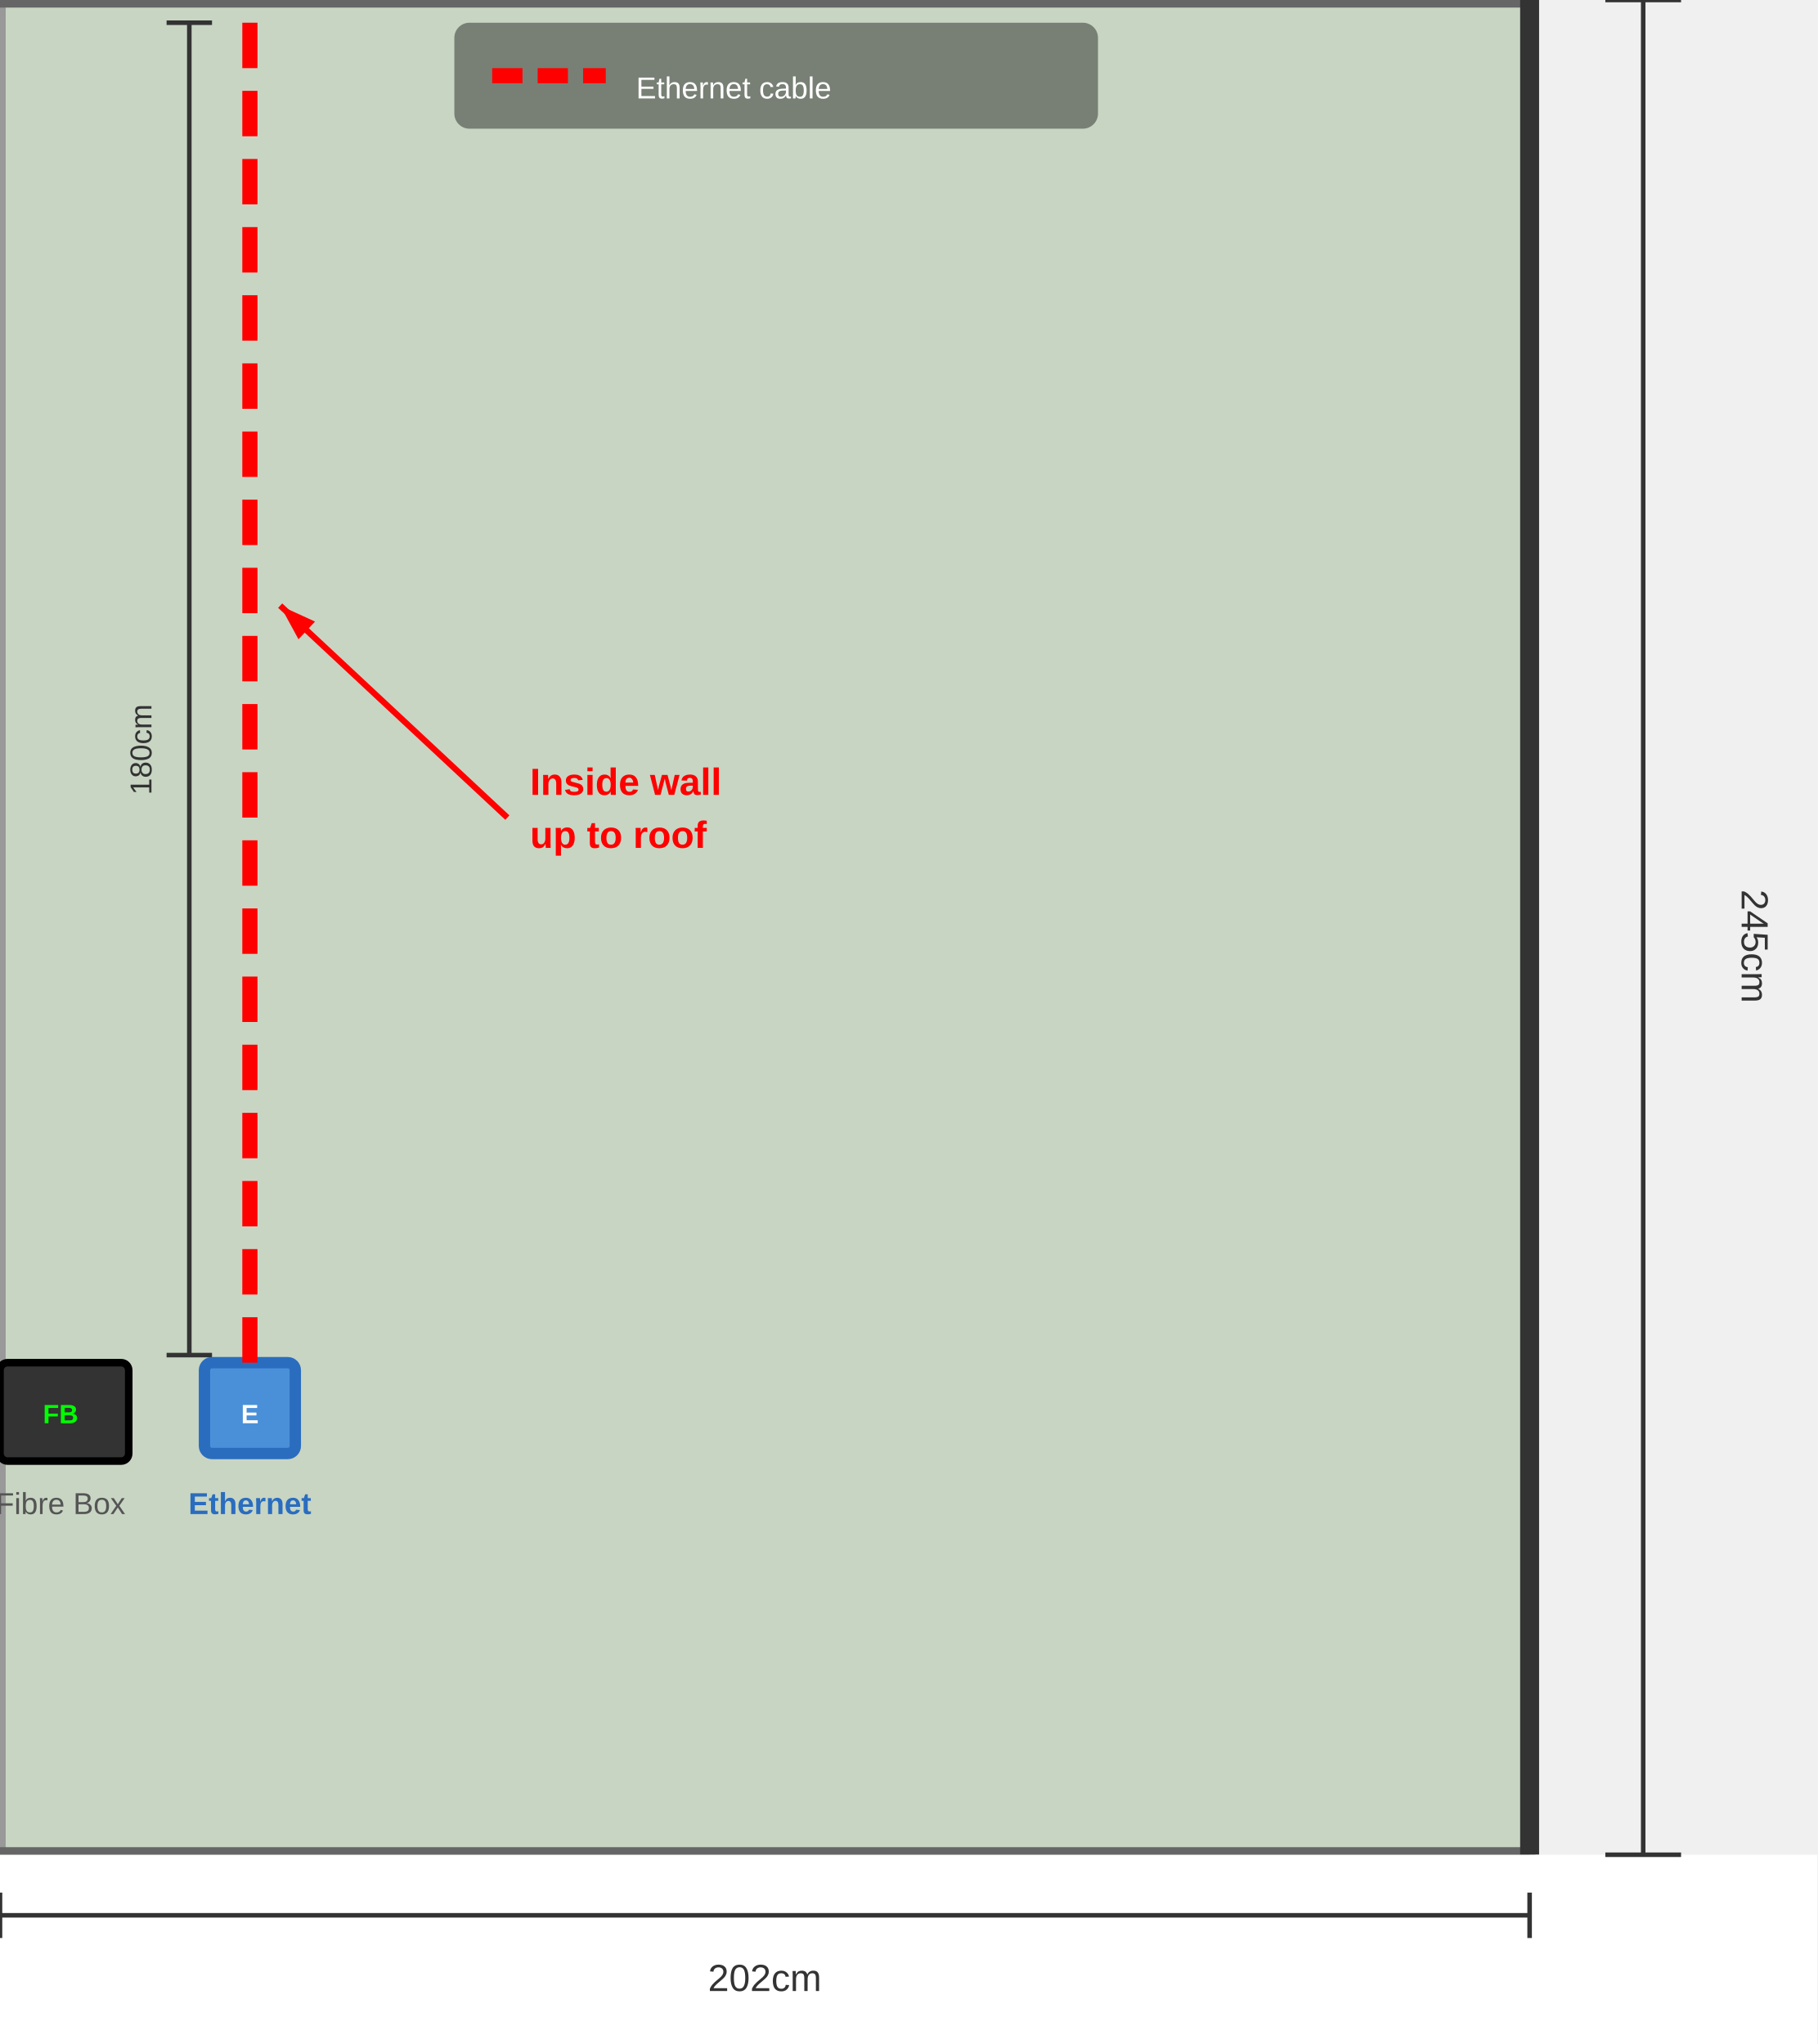
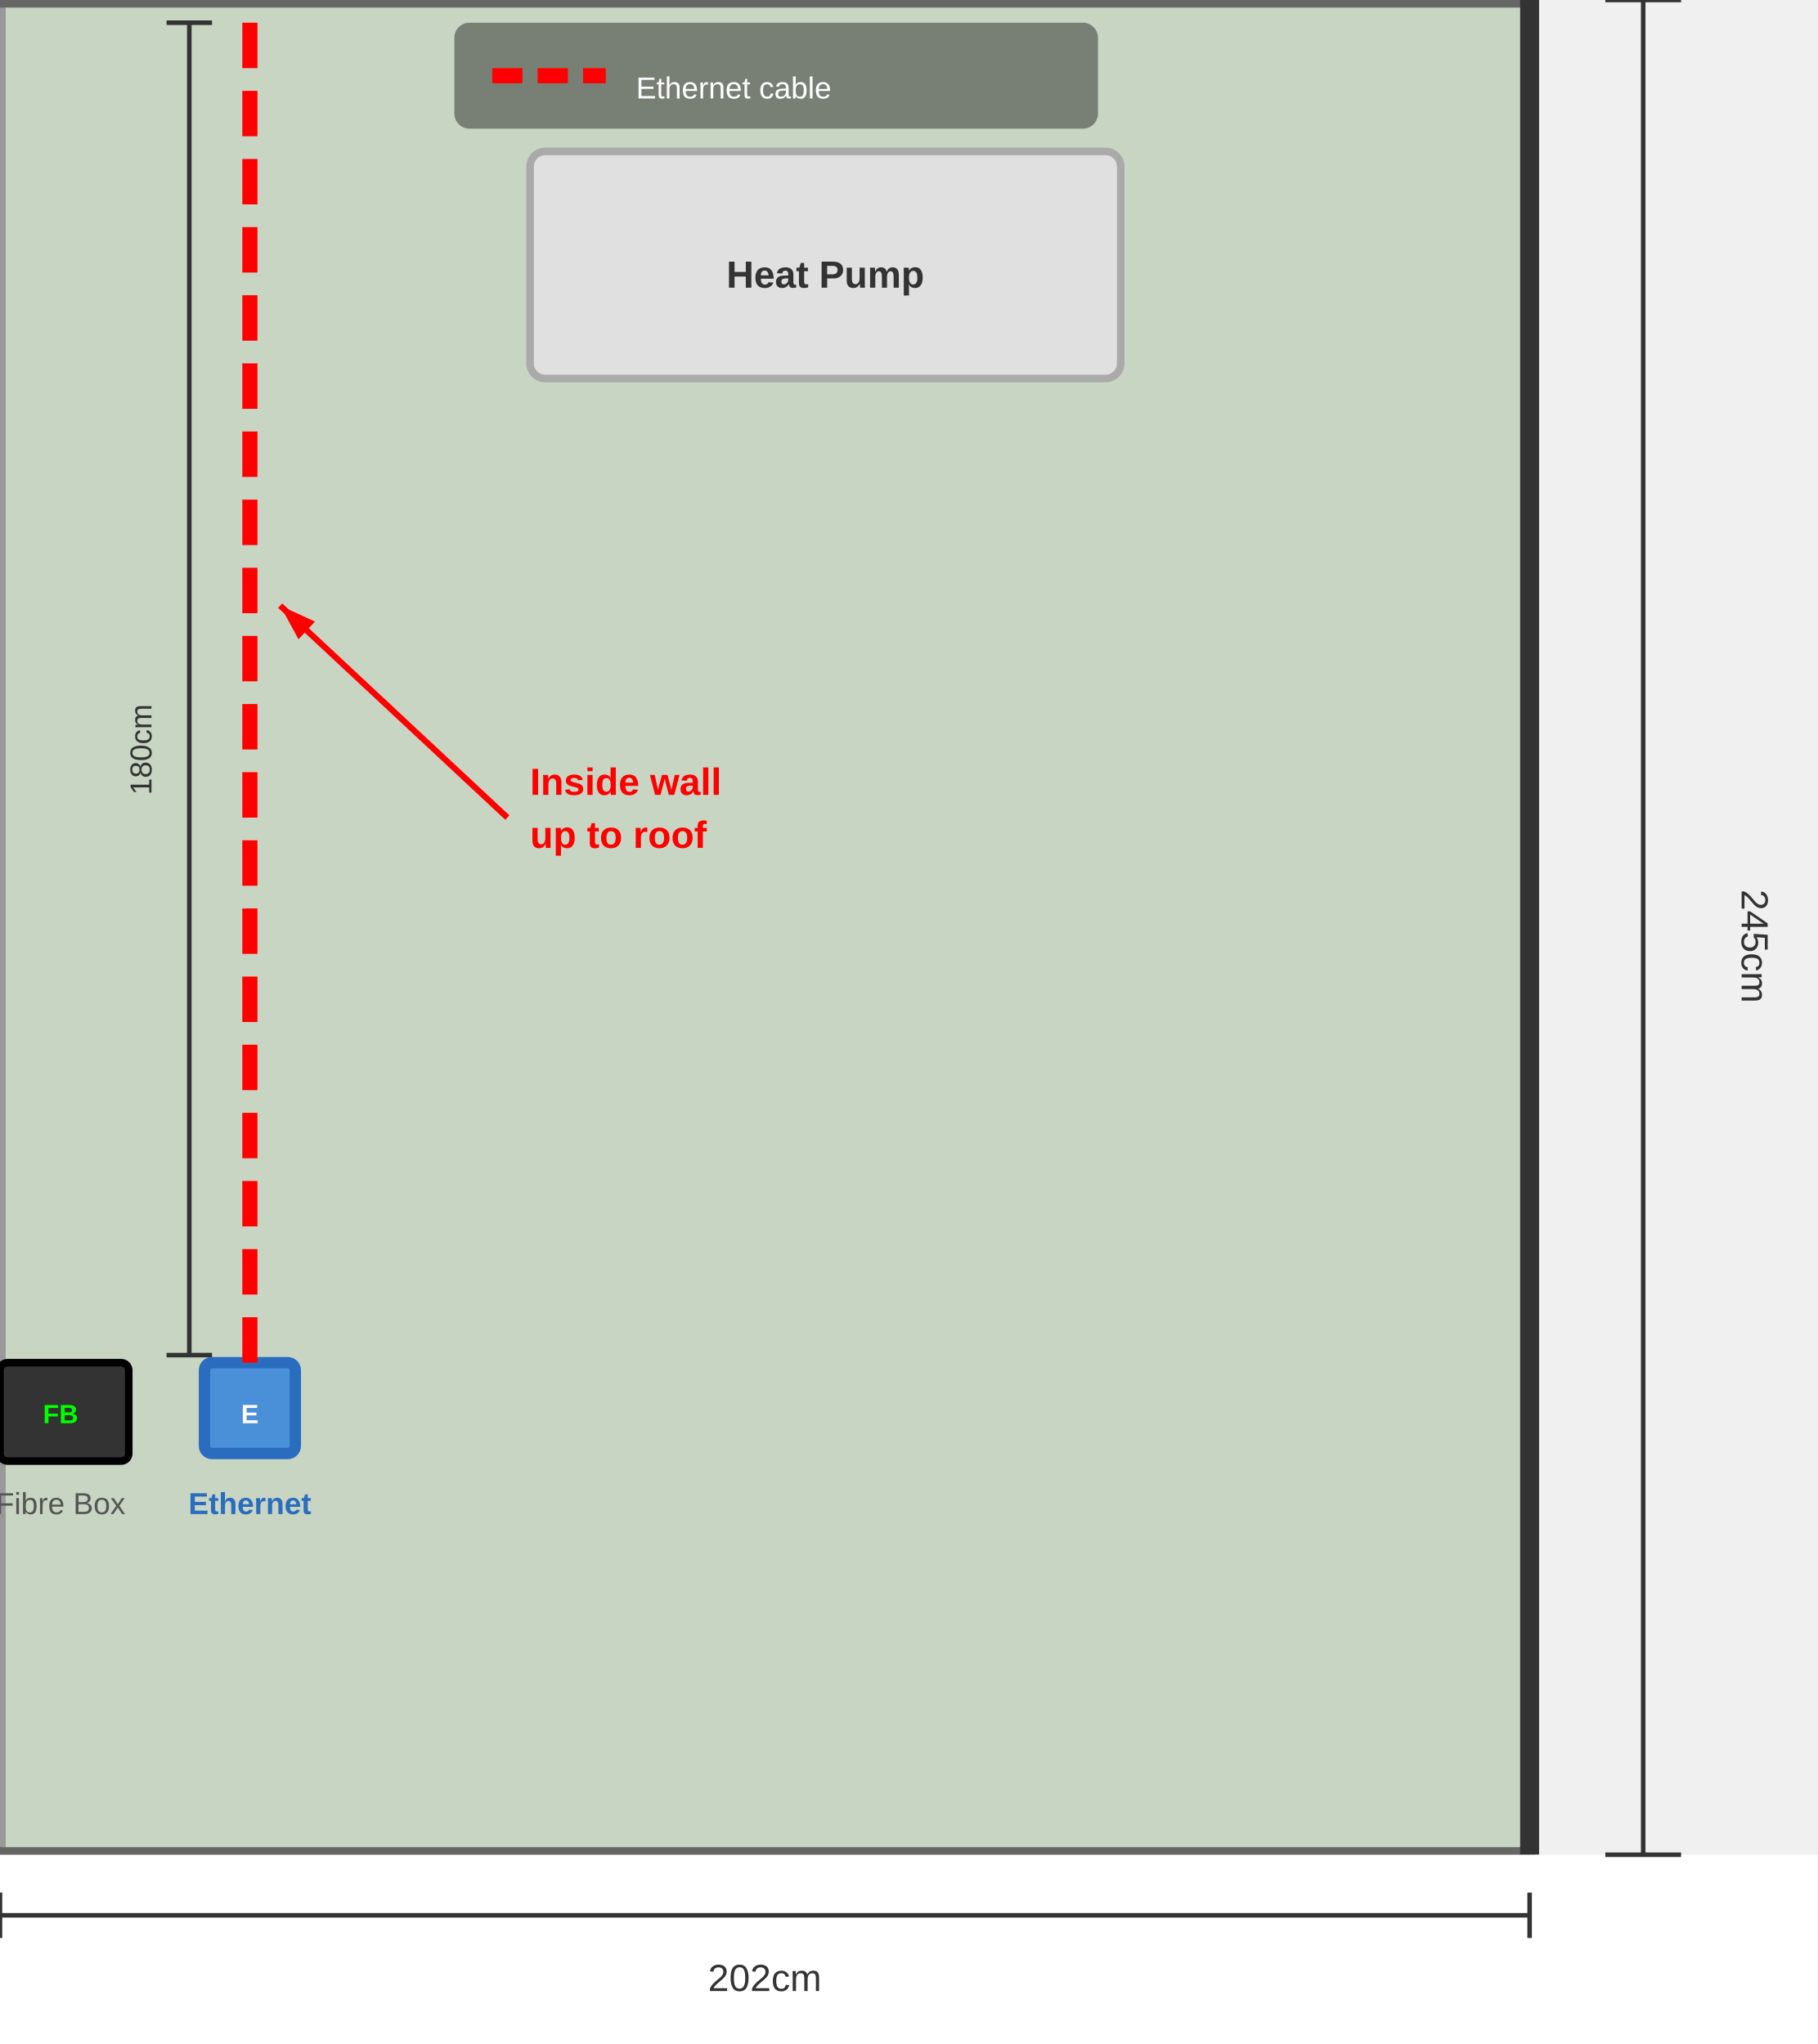
<svg xmlns="http://www.w3.org/2000/svg" font-family="Arial, sans-serif" viewBox="0 0 240 270" width="400">
  <defs>
    <marker id="arrowhead" markerWidth="6" markerHeight="4" refX="6" refY="2" orient="auto">
      <polygon points="0,0 6,2 0,4" fill="#333" />
    </marker>
  </defs>
  <rect x="0" y="0" width="202" height="245" fill="#c8d5c3" stroke="#999" stroke-width="1.5" />
  <line x1="0" y1="0" x2="202" y2="0" stroke="#666" stroke-width="2" />
  <line x1="0" y1="245" x2="202" y2="245" stroke="#666" stroke-width="2" />
  <line x1="202" y1="0" x2="202" y2="245" stroke="#333" stroke-width="2.5" />
  <rect x="0" y="245" width="240" height="25" fill="white" />
  <rect x="0" y="180" width="17" height="13" fill="#333" stroke="#000" stroke-width="1" rx="1" />
  <text x="8" y="188" text-anchor="middle" fill="#0f0" font-size="3.5" font-weight="bold">FB</text>
  <text x="8" y="200" text-anchor="middle" fill="#555" font-size="4">Fibre Box</text>
+   <rect x="70" y="20" width="78" height="30" fill="#e0e0e0" stroke="#aaa" stroke-width="1" rx="2" />
+   <text x="109" y="38" text-anchor="middle" fill="#333" font-size="5" font-weight="bold">Heat Pump</text>
  <line x1="0" y1="250" x2="0" y2="256" stroke="#333" stroke-width="0.6" />
  <line x1="202" y1="250" x2="202" y2="256" stroke="#333" stroke-width="0.6" />
  <line x1="0" y1="253" x2="202" y2="253" stroke="#333" stroke-width="0.6" />
  <text x="101" y="263" text-anchor="middle" fill="#333" font-size="5">202cm</text>
  <line x1="212" y1="0" x2="222" y2="0" stroke="#333" stroke-width="0.6" />
  <line x1="212" y1="245" x2="222" y2="245" stroke="#333" stroke-width="0.6" />
  <line x1="217" y1="0" x2="217" y2="245" stroke="#333" stroke-width="0.6" />
  <text x="230" y="125" text-anchor="middle" fill="#333" font-size="5" transform="rotate(90,230,125)">245cm</text>
  <line x1="22" y1="3" x2="28" y2="3" stroke="#333" stroke-width="0.6" />
  <line x1="22" y1="179" x2="28" y2="179" stroke="#333" stroke-width="0.6" />
  <line x1="25" y1="3" x2="25" y2="179" stroke="#333" stroke-width="0.6" />
  <text x="20" y="93" text-anchor="end" fill="#333" font-size="4" transform="rotate(-90,20,93)">180cm</text>
  <rect x="27" y="180" width="12" height="12" fill="#4a90d9" stroke="#2a6dbf" stroke-width="1.5" rx="1" />
  <text x="33" y="188" text-anchor="middle" fill="white" font-size="3.5" font-weight="bold">E</text>
  <text x="33" y="200" text-anchor="middle" fill="#2a6dbf" font-size="4" font-weight="bold">Ethernet</text>
  <line x1="33" y1="180" x2="33" y2="0" stroke="red" stroke-width="2" stroke-dasharray="6,3" />
  <marker id="arrow-red" markerWidth="6" markerHeight="4" refX="6" refY="2" orient="auto">
    <polygon points="0,0 6,2 0,4" fill="red" />
  </marker>
  <text x="70" y="105" fill="red" font-size="5" font-weight="bold">Inside wall</text>
  <text x="70" y="112" fill="red" font-size="5" font-weight="bold">up to roof</text>
  <line x1="67" y1="108" x2="37" y2="80" stroke="red" stroke-width="0.8" marker-end="url(#arrow-red)" />
  <rect x="60" y="3" width="85" height="14" rx="2" fill="rgba(0,0,0,0.4)" />
  <line x1="65" y1="10" x2="80" y2="10" stroke="red" stroke-width="2" stroke-dasharray="4,2" />
  <text x="84" y="13" fill="white" font-size="4">Ethernet cable</text>
</svg>
